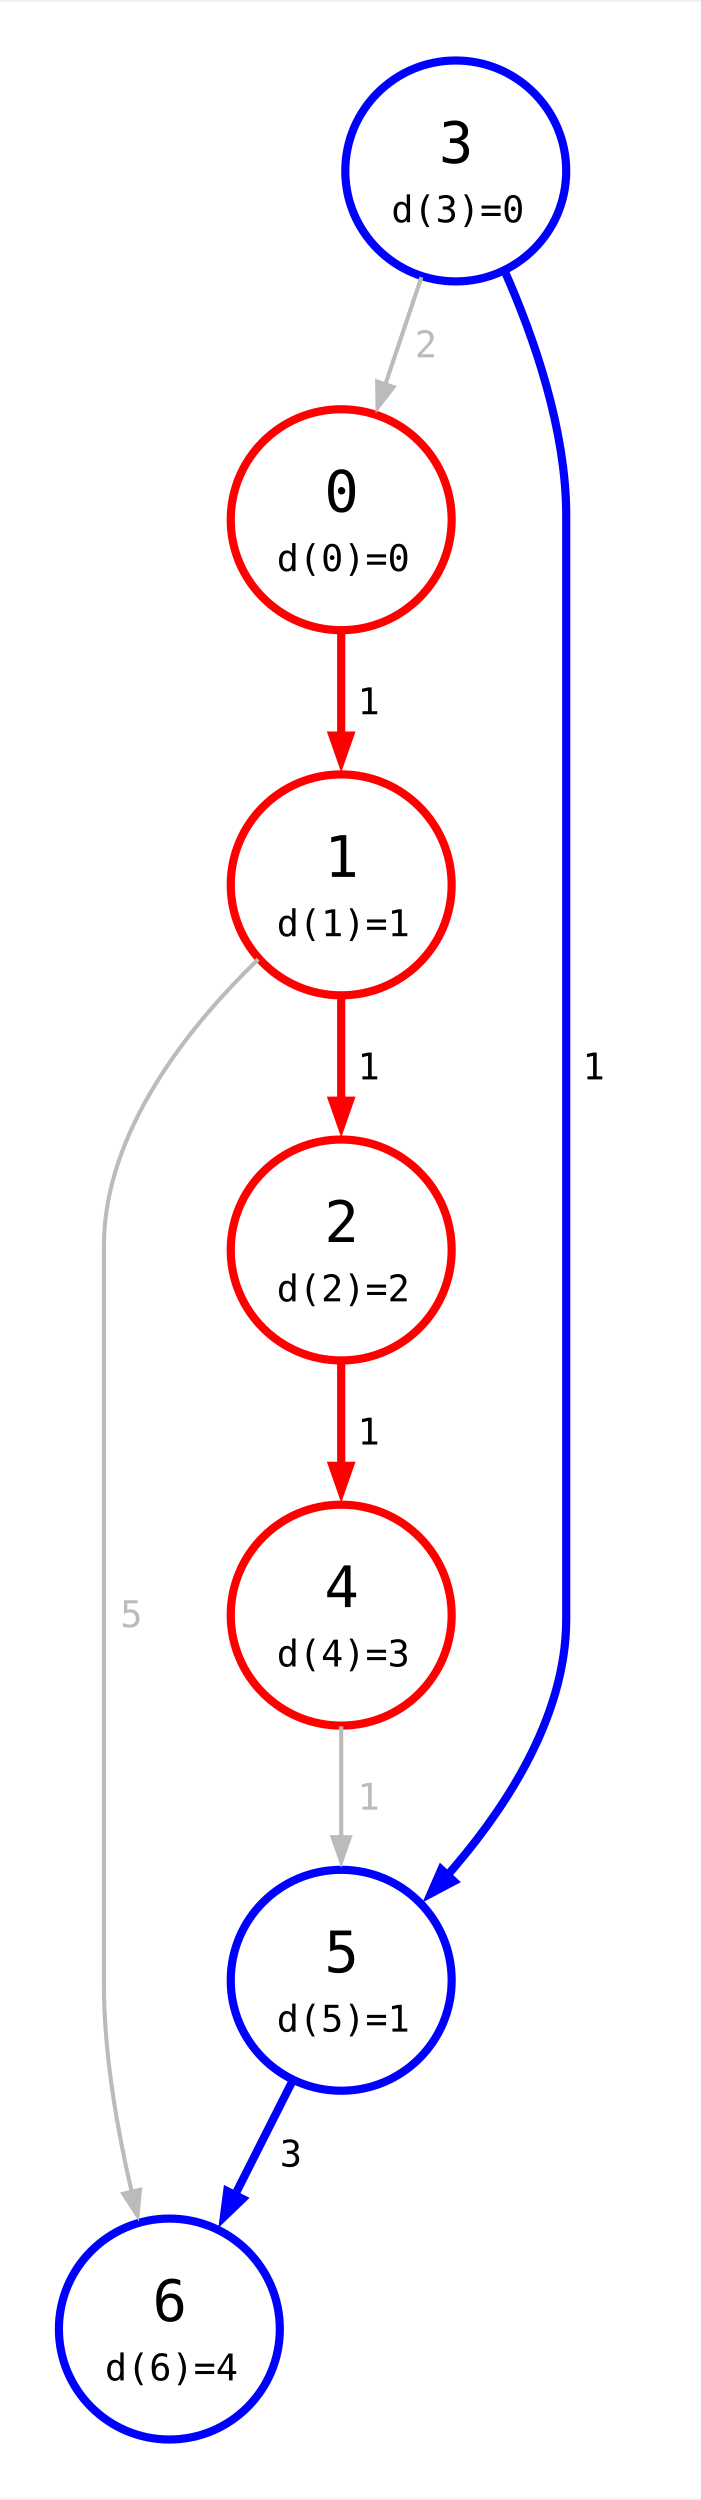
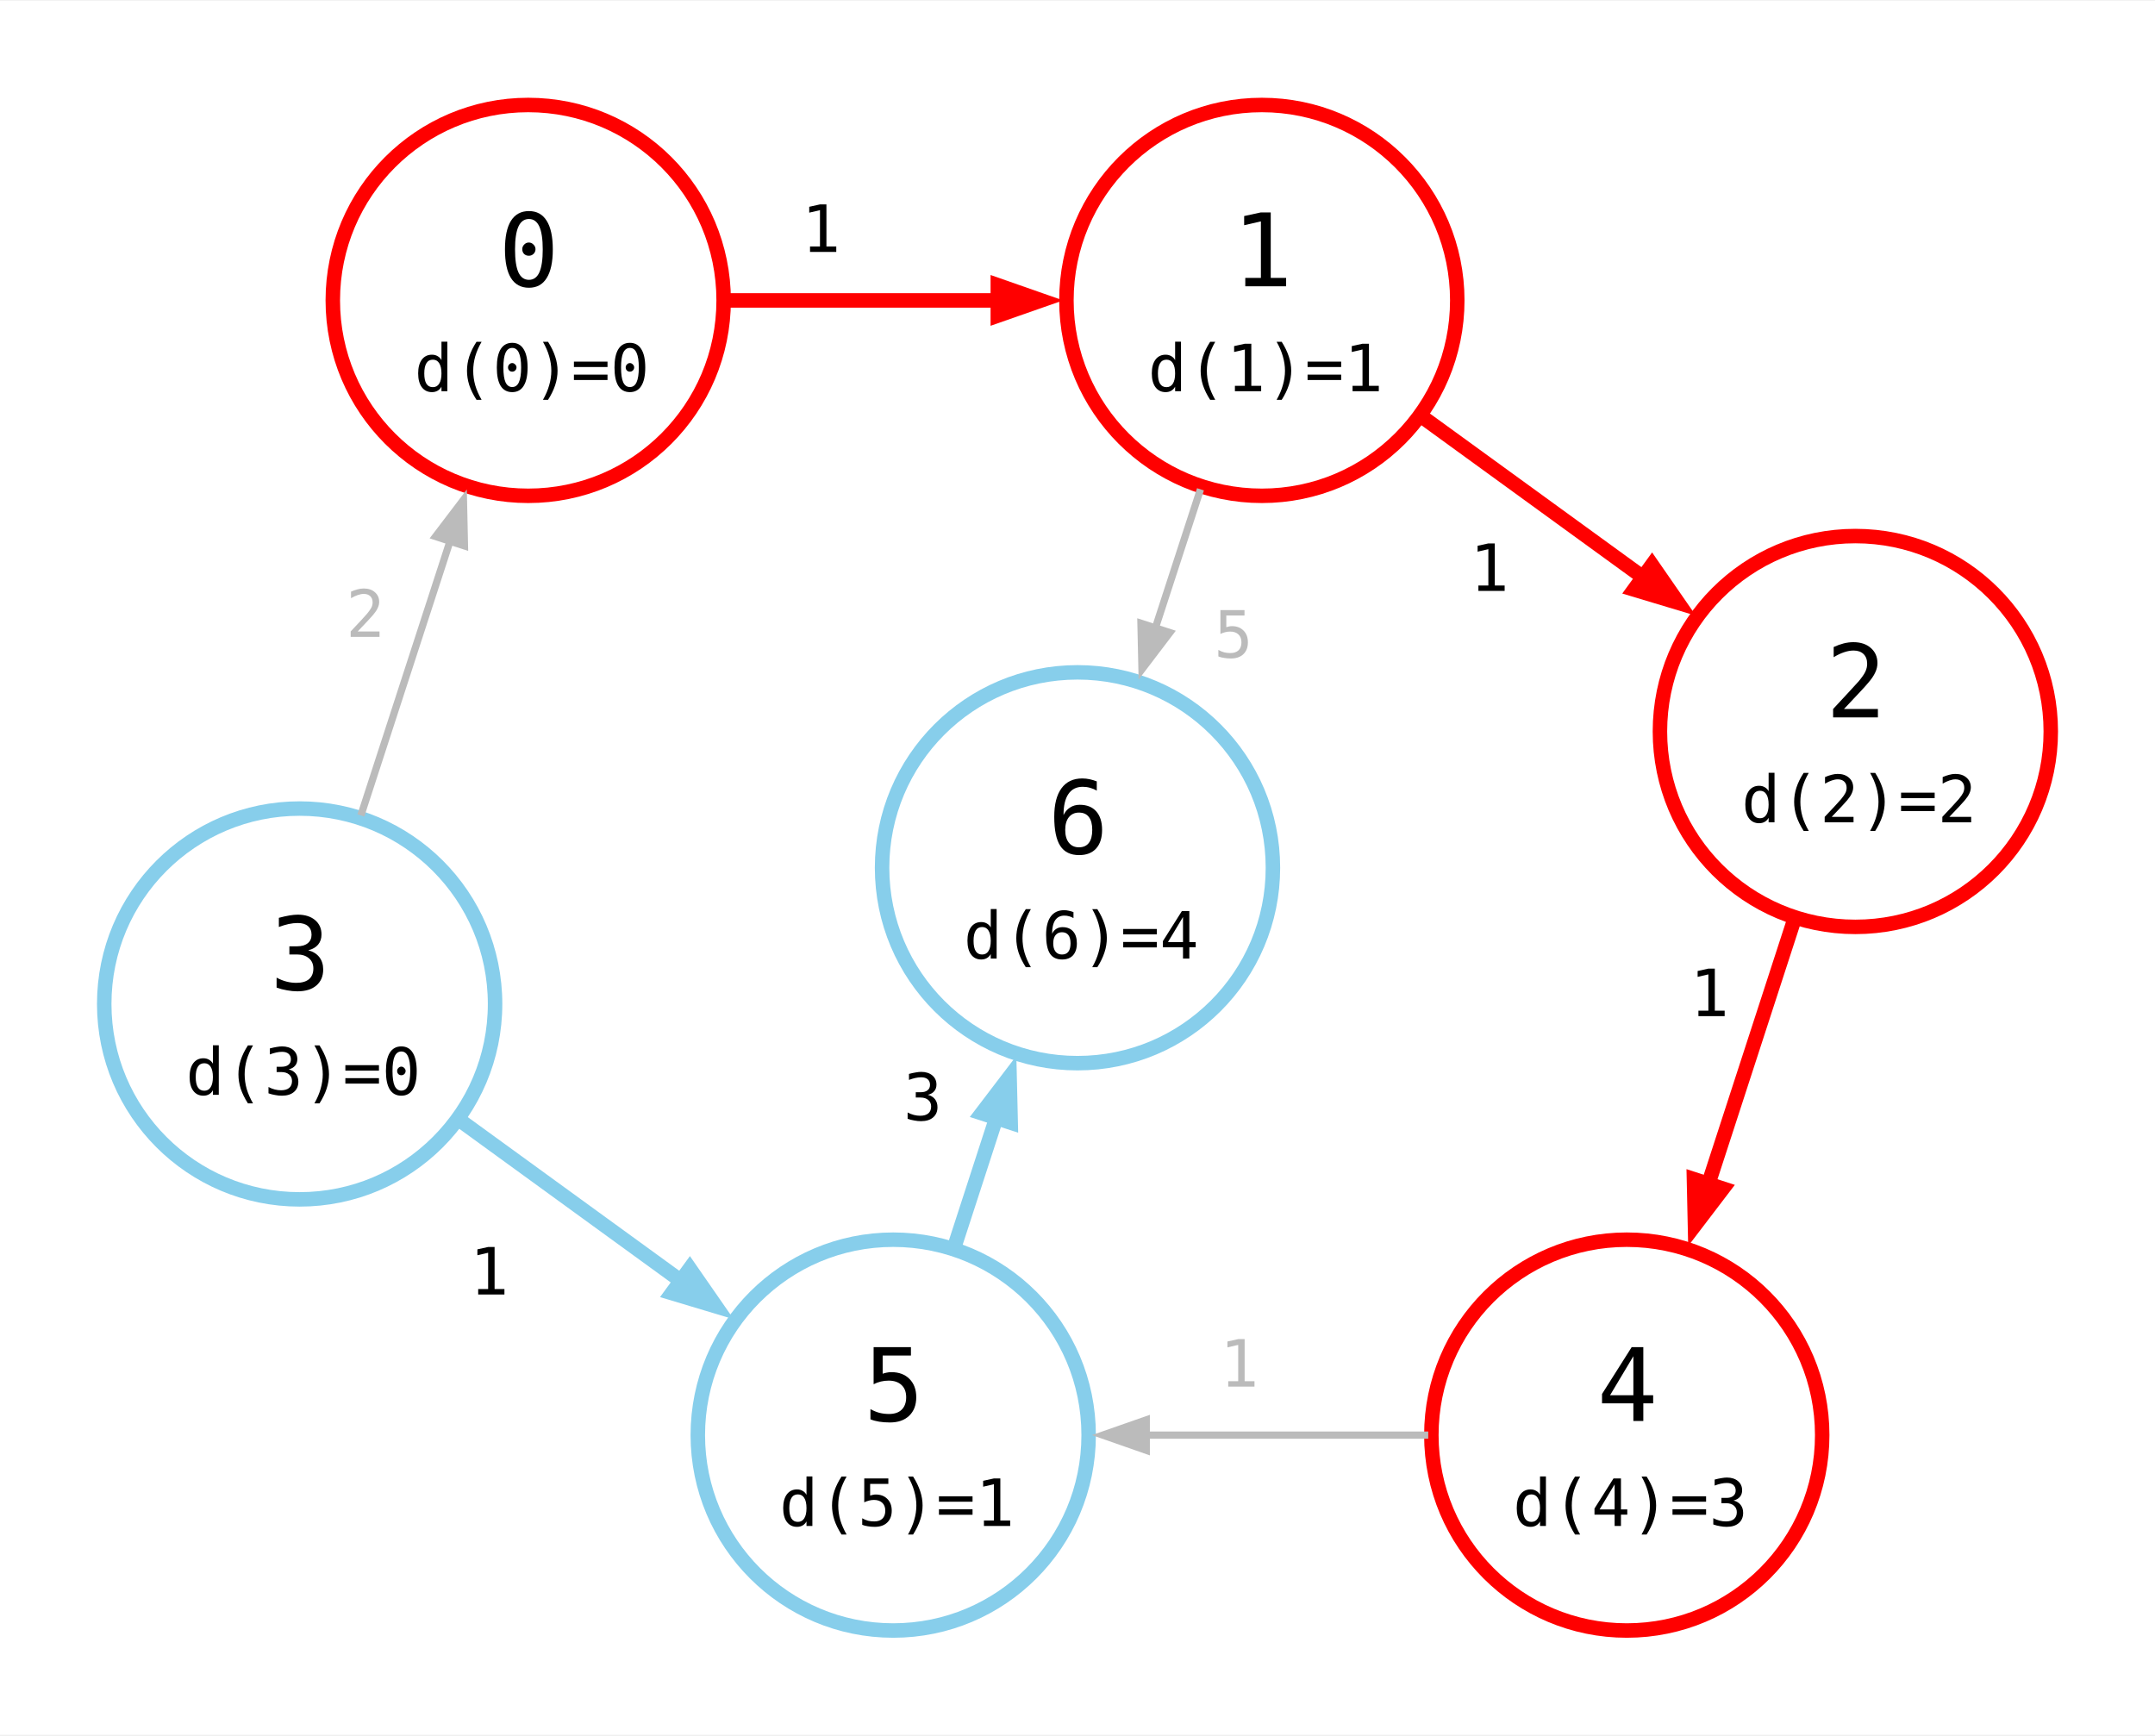
- <svg xmlns="http://www.w3.org/2000/svg" width="171pt" height="610pt" viewBox="0.00 0.00 171.30 610.30">
-   <g id="graph0" class="graph" transform="scale(1 1) rotate(0) translate(14.4 595.9)">
-     <polygon fill="white" stroke="none" points="-14.4,14.4 -14.4,-595.9 156.9,-595.9 156.9,14.4 -14.4,14.4" />
+ <svg xmlns="http://www.w3.org/2000/svg" width="298pt" height="240pt" viewBox="0.00 0.00 297.74 239.58">
+   <g id="graph0" class="graph" transform="scale(1 1) rotate(0) translate(14.4 225.18)">
+     <polygon fill="white" stroke="none" points="-14.4,14.4 -14.4,-225.18 283.34,-225.18 283.34,14.4 -14.4,14.4" />
    <g id="node1" class="node">
-       <ellipse fill="none" stroke="red" stroke-width="2" cx="69" cy="-469.25" rx="27" ry="27" />
-       <text text-anchor="start" x="64.88" y="-471.2" font-family="monospace" font-size="14.00">0</text>
-       <text text-anchor="start" x="53.25" y="-456.7" font-family="monospace" font-size="9.00">d(0)=0</text>
+       <ellipse fill="none" stroke="red" stroke-width="2" cx="58.58" cy="-183.78" rx="27" ry="27" />
+       <text text-anchor="start" x="54.46" y="-185.73" font-family="monospace" font-size="14.00">0</text>
+       <text text-anchor="start" x="42.83" y="-171.23" font-family="monospace" font-size="9.00">d(0)=0</text>
    </g>
    <g id="node2" class="node">
-       <ellipse fill="none" stroke="red" stroke-width="2" cx="69" cy="-380" rx="27" ry="27" />
-       <text text-anchor="start" x="64.88" y="-381.95" font-family="monospace" font-size="14.00">1</text>
-       <text text-anchor="start" x="53.25" y="-367.45" font-family="monospace" font-size="9.00">d(1)=1</text>
+       <ellipse fill="none" stroke="red" stroke-width="2" cx="159.94" cy="-183.78" rx="27" ry="27" />
+       <text text-anchor="start" x="155.81" y="-185.73" font-family="monospace" font-size="14.00">1</text>
+       <text text-anchor="start" x="144.19" y="-171.23" font-family="monospace" font-size="9.00">d(1)=1</text>
    </g>
    <g id="edge1" class="edge">
-       <path fill="none" stroke="red" stroke-width="2" d="M69,-442.07C69,-433.52 69,-423.9 69,-414.87" />
-       <polygon fill="red" stroke="red" stroke-width="2" points="71.1,-416.49 69,-410.49 66.9,-416.49 71.1,-416.49" />
-       <text text-anchor="start" x="73" y="-421.7" font-family="monospace" font-size="9.00">1</text>
+       <path fill="none" stroke="red" stroke-width="2" d="M86.01,-183.78C98.07,-183.78 112.36,-183.78 125.16,-183.78" />
+       <polygon fill="red" stroke="red" stroke-width="2" points="123.46,-185.88 129.46,-183.78 123.46,-181.68 123.46,-185.88" />
+       <text text-anchor="start" x="96.33" y="-190.48" font-family="monospace" font-size="9.00">1</text>
    </g>
    <g id="node3" class="node">
-       <ellipse fill="none" stroke="red" stroke-width="2" cx="69" cy="-290.75" rx="27" ry="27" />
-       <text text-anchor="start" x="64.88" y="-292.7" font-family="monospace" font-size="14.00">2</text>
-       <text text-anchor="start" x="53.25" y="-278.2" font-family="monospace" font-size="9.00">d(2)=2</text>
+       <ellipse fill="none" stroke="red" stroke-width="2" cx="241.94" cy="-124.22" rx="27" ry="27" />
+       <text text-anchor="start" x="237.82" y="-126.17" font-family="monospace" font-size="14.00">2</text>
+       <text text-anchor="start" x="226.19" y="-111.67" font-family="monospace" font-size="9.00">d(2)=2</text>
    </g>
    <g id="edge2" class="edge">
-       <path fill="none" stroke="red" stroke-width="2" d="M69,-352.82C69,-344.27 69,-334.65 69,-325.62" />
-       <polygon fill="red" stroke="red" stroke-width="2" points="71.1,-327.24 69,-321.24 66.9,-327.24 71.1,-327.24" />
-       <text text-anchor="start" x="73" y="-332.45" font-family="monospace" font-size="9.00">1</text>
+       <path fill="none" stroke="red" stroke-width="2" d="M181.91,-167.82C191.75,-160.67 203.46,-152.17 213.92,-144.57" />
+       <polygon fill="red" stroke="red" stroke-width="2" points="213.84,-147.23 217.46,-142 211.37,-143.83 213.84,-147.23" />
+       <text text-anchor="start" x="188.67" y="-143.64" font-family="monospace" font-size="9.00">1</text>
    </g>
    <g id="node7" class="node">
-       <ellipse fill="none" stroke="blue" stroke-width="2" cx="27" cy="-27" rx="27" ry="27" />
-       <text text-anchor="start" x="22.88" y="-28.95" font-family="monospace" font-size="14.00">6</text>
-       <text text-anchor="start" x="11.25" y="-14.45" font-family="monospace" font-size="9.00">d(6)=4</text>
+       <ellipse fill="none" stroke="skyblue" stroke-width="2" cx="134.47" cy="-105.39" rx="27" ry="27" />
+       <text text-anchor="start" x="130.35" y="-107.34" font-family="monospace" font-size="14.00">6</text>
+       <text text-anchor="start" x="118.72" y="-92.84" font-family="monospace" font-size="9.00">d(6)=4</text>
    </g>
    <g id="edge3" class="edge">
-       <path fill="none" stroke="#bbbbbb" d="M48.71,-361.82C31.99,-345.65 11,-319.76 11,-291.75 11,-291.75 11,-291.75 11,-111.25 11,-94.3 14.24,-75.76 17.8,-60.48" />
-       <polygon fill="#bbbbbb" stroke="#bbbbbb" points="19.82,-61.06 19.2,-54.73 15.74,-60.06 19.82,-61.06" />
-       <text text-anchor="start" x="15" y="-198.57" font-family="monospace" font-size="9.00" fill="#bbbbbb">5</text>
+       <path fill="none" stroke="#bbbbbb" d="M151.46,-157.68C149.44,-151.46 147.26,-144.75 145.15,-138.28" />
+       <polygon fill="#bbbbbb" stroke="#bbbbbb" points="147.23,-137.88 143.38,-132.82 143.24,-139.17 147.23,-137.88" />
+       <text text-anchor="start" x="153.31" y="-134.43" font-family="monospace" font-size="9.00" fill="#bbbbbb">5</text>
    </g>
    <g id="node4" class="node">
-       <ellipse fill="none" stroke="red" stroke-width="2" cx="69" cy="-201.5" rx="27" ry="27" />
-       <text text-anchor="start" x="64.88" y="-203.45" font-family="monospace" font-size="14.00">4</text>
-       <text text-anchor="start" x="53.25" y="-188.95" font-family="monospace" font-size="9.00">d(4)=3</text>
+       <ellipse fill="none" stroke="red" stroke-width="2" cx="210.36" cy="-27" rx="27" ry="27" />
+       <text text-anchor="start" x="206.24" y="-28.95" font-family="monospace" font-size="14.00">4</text>
+       <text text-anchor="start" x="194.61" y="-14.45" font-family="monospace" font-size="9.00">d(4)=3</text>
    </g>
    <g id="edge4" class="edge">
-       <path fill="none" stroke="red" stroke-width="2" d="M69,-263.57C69,-255.02 69,-245.4 69,-236.37" />
-       <polygon fill="red" stroke="red" stroke-width="2" points="71.1,-237.99 69,-231.99 66.9,-237.99 71.1,-237.99" />
-       <text text-anchor="start" x="73" y="-243.2" font-family="monospace" font-size="9.00">1</text>
+       <path fill="none" stroke="red" stroke-width="2" d="M233.48,-98.16C229.69,-86.5 225.18,-72.62 221.15,-60.22" />
+       <polygon fill="red" stroke="red" stroke-width="2" points="223.64,-61.06 219.78,-56 219.64,-62.36 223.64,-61.06" />
+       <text text-anchor="start" x="219.07" y="-84.89" font-family="monospace" font-size="9.00">1</text>
    </g>
    <g id="node6" class="node">
-       <ellipse fill="none" stroke="blue" stroke-width="2" cx="69" cy="-112.25" rx="27" ry="27" />
-       <text text-anchor="start" x="64.88" y="-114.2" font-family="monospace" font-size="14.00">5</text>
-       <text text-anchor="start" x="53.25" y="-99.7" font-family="monospace" font-size="9.00">d(5)=1</text>
+       <ellipse fill="none" stroke="skyblue" stroke-width="2" cx="109.01" cy="-27" rx="27" ry="27" />
+       <text text-anchor="start" x="104.88" y="-28.95" font-family="monospace" font-size="14.00">5</text>
+       <text text-anchor="start" x="93.26" y="-14.45" font-family="monospace" font-size="9.00">d(5)=1</text>
    </g>
    <g id="edge6" class="edge">
-       <path fill="none" stroke="#bbbbbb" d="M69,-174.32C69,-165.77 69,-156.15 69,-147.12" />
-       <polygon fill="#bbbbbb" stroke="#bbbbbb" points="71.1,-147.22 69,-141.22 66.9,-147.22 71.1,-147.22" />
-       <text text-anchor="start" x="73" y="-153.95" font-family="monospace" font-size="9.00" fill="#bbbbbb">1</text>
+       <path fill="none" stroke="#bbbbbb" d="M182.93,-27C170.88,-27 156.58,-27 143.79,-27" />
+       <polygon fill="#bbbbbb" stroke="#bbbbbb" points="143.97,-24.9 137.97,-27 143.97,-29.1 143.97,-24.9" />
+       <text text-anchor="start" x="154.11" y="-33.7" font-family="monospace" font-size="9.00" fill="#bbbbbb">1</text>
    </g>
    <g id="node5" class="node">
-       <ellipse fill="none" stroke="blue" stroke-width="2" cx="97" cy="-554.5" rx="27" ry="27" />
-       <text text-anchor="start" x="92.88" y="-556.45" font-family="monospace" font-size="14.00">3</text>
-       <text text-anchor="start" x="81.25" y="-541.95" font-family="monospace" font-size="9.00">d(3)=0</text>
+       <ellipse fill="none" stroke="skyblue" stroke-width="2" cx="27" cy="-86.57" rx="27" ry="27" />
+       <text text-anchor="start" x="22.88" y="-88.52" font-family="monospace" font-size="14.00">3</text>
+       <text text-anchor="start" x="11.25" y="-74.02" font-family="monospace" font-size="9.00">d(3)=0</text>
    </g>
    <g id="edge5" class="edge">
-       <path fill="none" stroke="#bbbbbb" d="M88.6,-528.52C85.8,-520.21 82.65,-510.83 79.7,-502.07" />
-       <polygon fill="#bbbbbb" stroke="#bbbbbb" points="81.78,-501.66 77.88,-496.64 77.8,-503 81.78,-501.66" />
-       <text text-anchor="start" x="87" y="-508.95" font-family="monospace" font-size="9.00" fill="#bbbbbb">2</text>
+       <path fill="none" stroke="#bbbbbb" d="M35.46,-112.62C39.25,-124.28 43.76,-138.16 47.79,-150.56" />
+       <polygon fill="#bbbbbb" stroke="#bbbbbb" points="45.78,-151.16 49.63,-156.22 49.77,-149.86 45.78,-151.16" />
+       <text text-anchor="start" x="33.38" y="-137.29" font-family="monospace" font-size="9.00" fill="#bbbbbb">2</text>
    </g>
    <g id="edge7" class="edge">
-       <path fill="none" stroke="blue" stroke-width="2" d="M108.92,-530.11C116.15,-513.77 124,-491.22 124,-470.25 124,-470.25 124,-470.25 124,-200.5 124,-176.05 108.35,-152.85 93.74,-136.54" />
-       <polygon fill="blue" stroke="blue" stroke-width="2" points="96.54,-136.46 90.92,-133.49 93.46,-139.32 96.54,-136.46" />
-       <text text-anchor="start" x="128" y="-332.45" font-family="monospace" font-size="9.00">1 </text>
+       <path fill="none" stroke="skyblue" stroke-width="2" d="M48.98,-70.61C58.81,-63.46 70.53,-54.95 80.98,-47.36" />
+       <polygon fill="skyblue" stroke="skyblue" stroke-width="2" points="80.9,-50.01 84.52,-44.79 78.43,-46.62 80.9,-50.01" />
+       <text text-anchor="start" x="50.48" y="-46.43" font-family="monospace" font-size="9.00">1 </text>
    </g>
    <g id="edge8" class="edge">
-       <path fill="none" stroke="blue" stroke-width="2" d="M57.08,-87.62C52.47,-78.48 47.13,-67.9 42.25,-58.22" />
-       <polygon fill="blue" stroke="blue" stroke-width="2" points="44.89,-58.81 40.32,-54.4 41.14,-60.7 44.89,-58.81" />
-       <text text-anchor="start" x="54" y="-66.7" font-family="monospace" font-size="9.00">3</text>
+       <path fill="none" stroke="skyblue" stroke-width="2" d="M117.49,-53.1C119.51,-59.32 121.69,-66.03 123.79,-72.5" />
+       <polygon fill="skyblue" stroke="skyblue" stroke-width="2" points="121.24,-71.47 125.09,-76.52 125.24,-70.17 121.24,-71.47" />
+       <text text-anchor="start" x="110.39" y="-70.5" font-family="monospace" font-size="9.00">3</text>
    </g>
  </g>
</svg>
